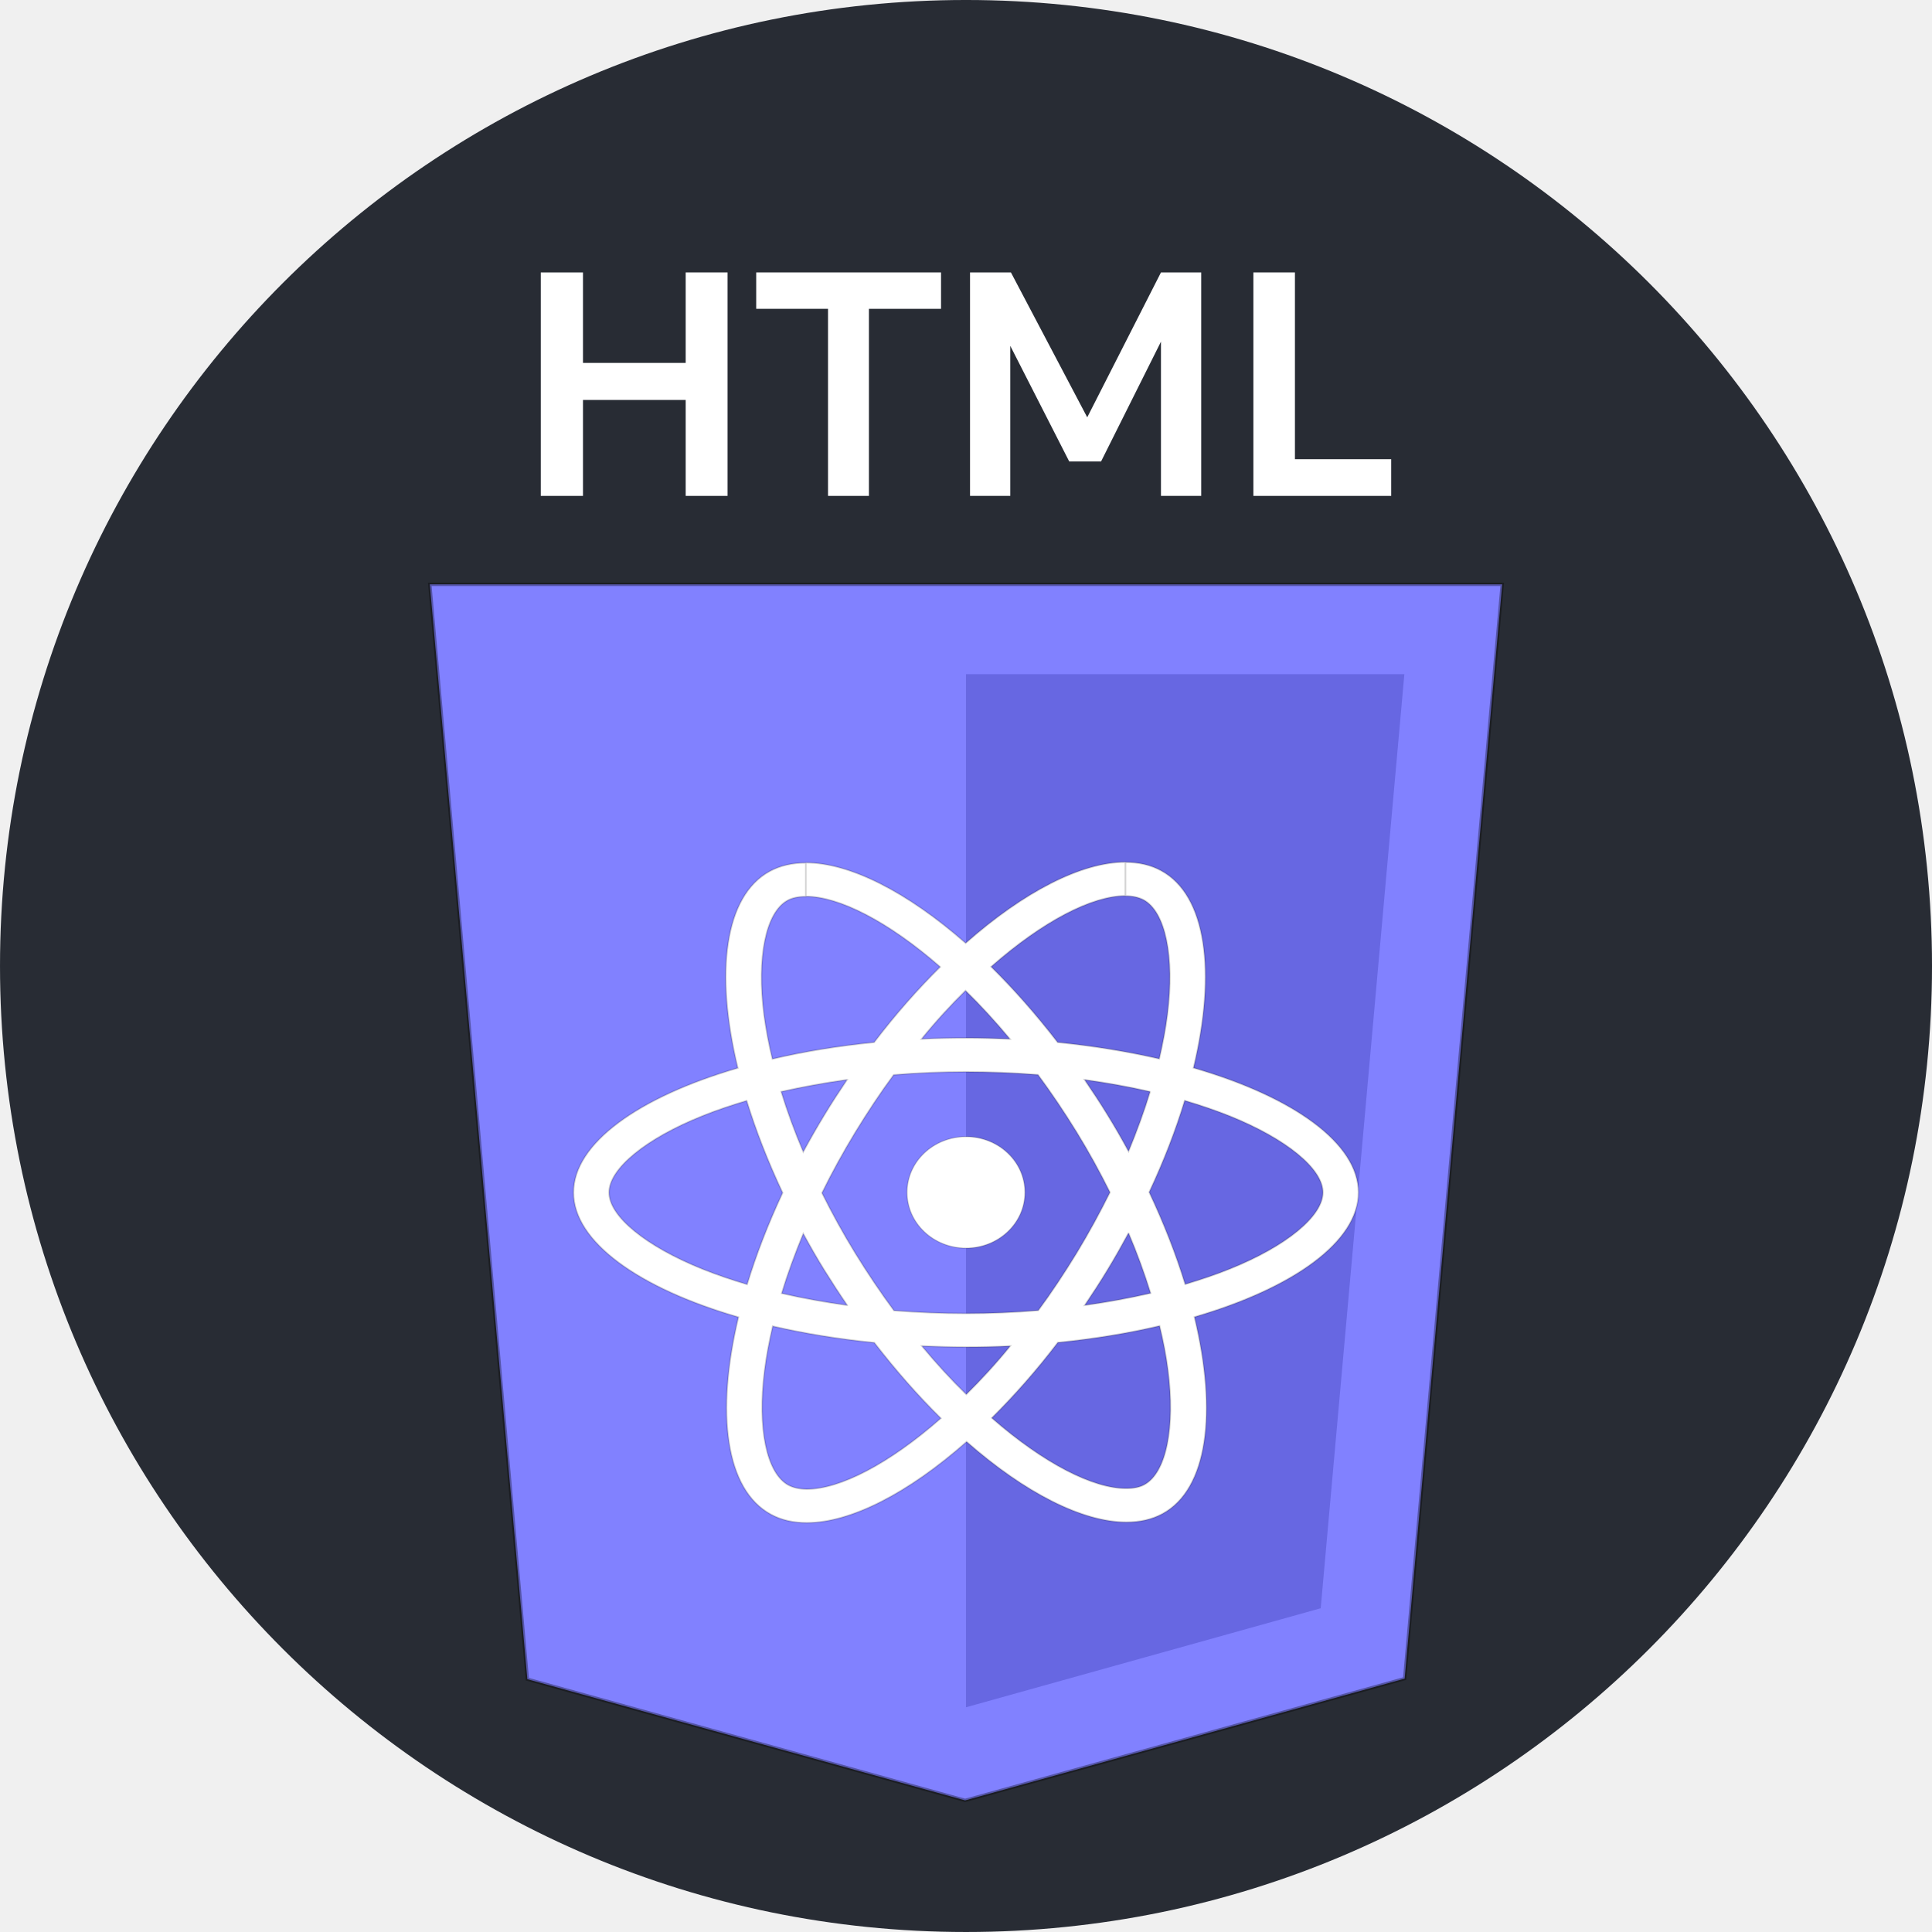
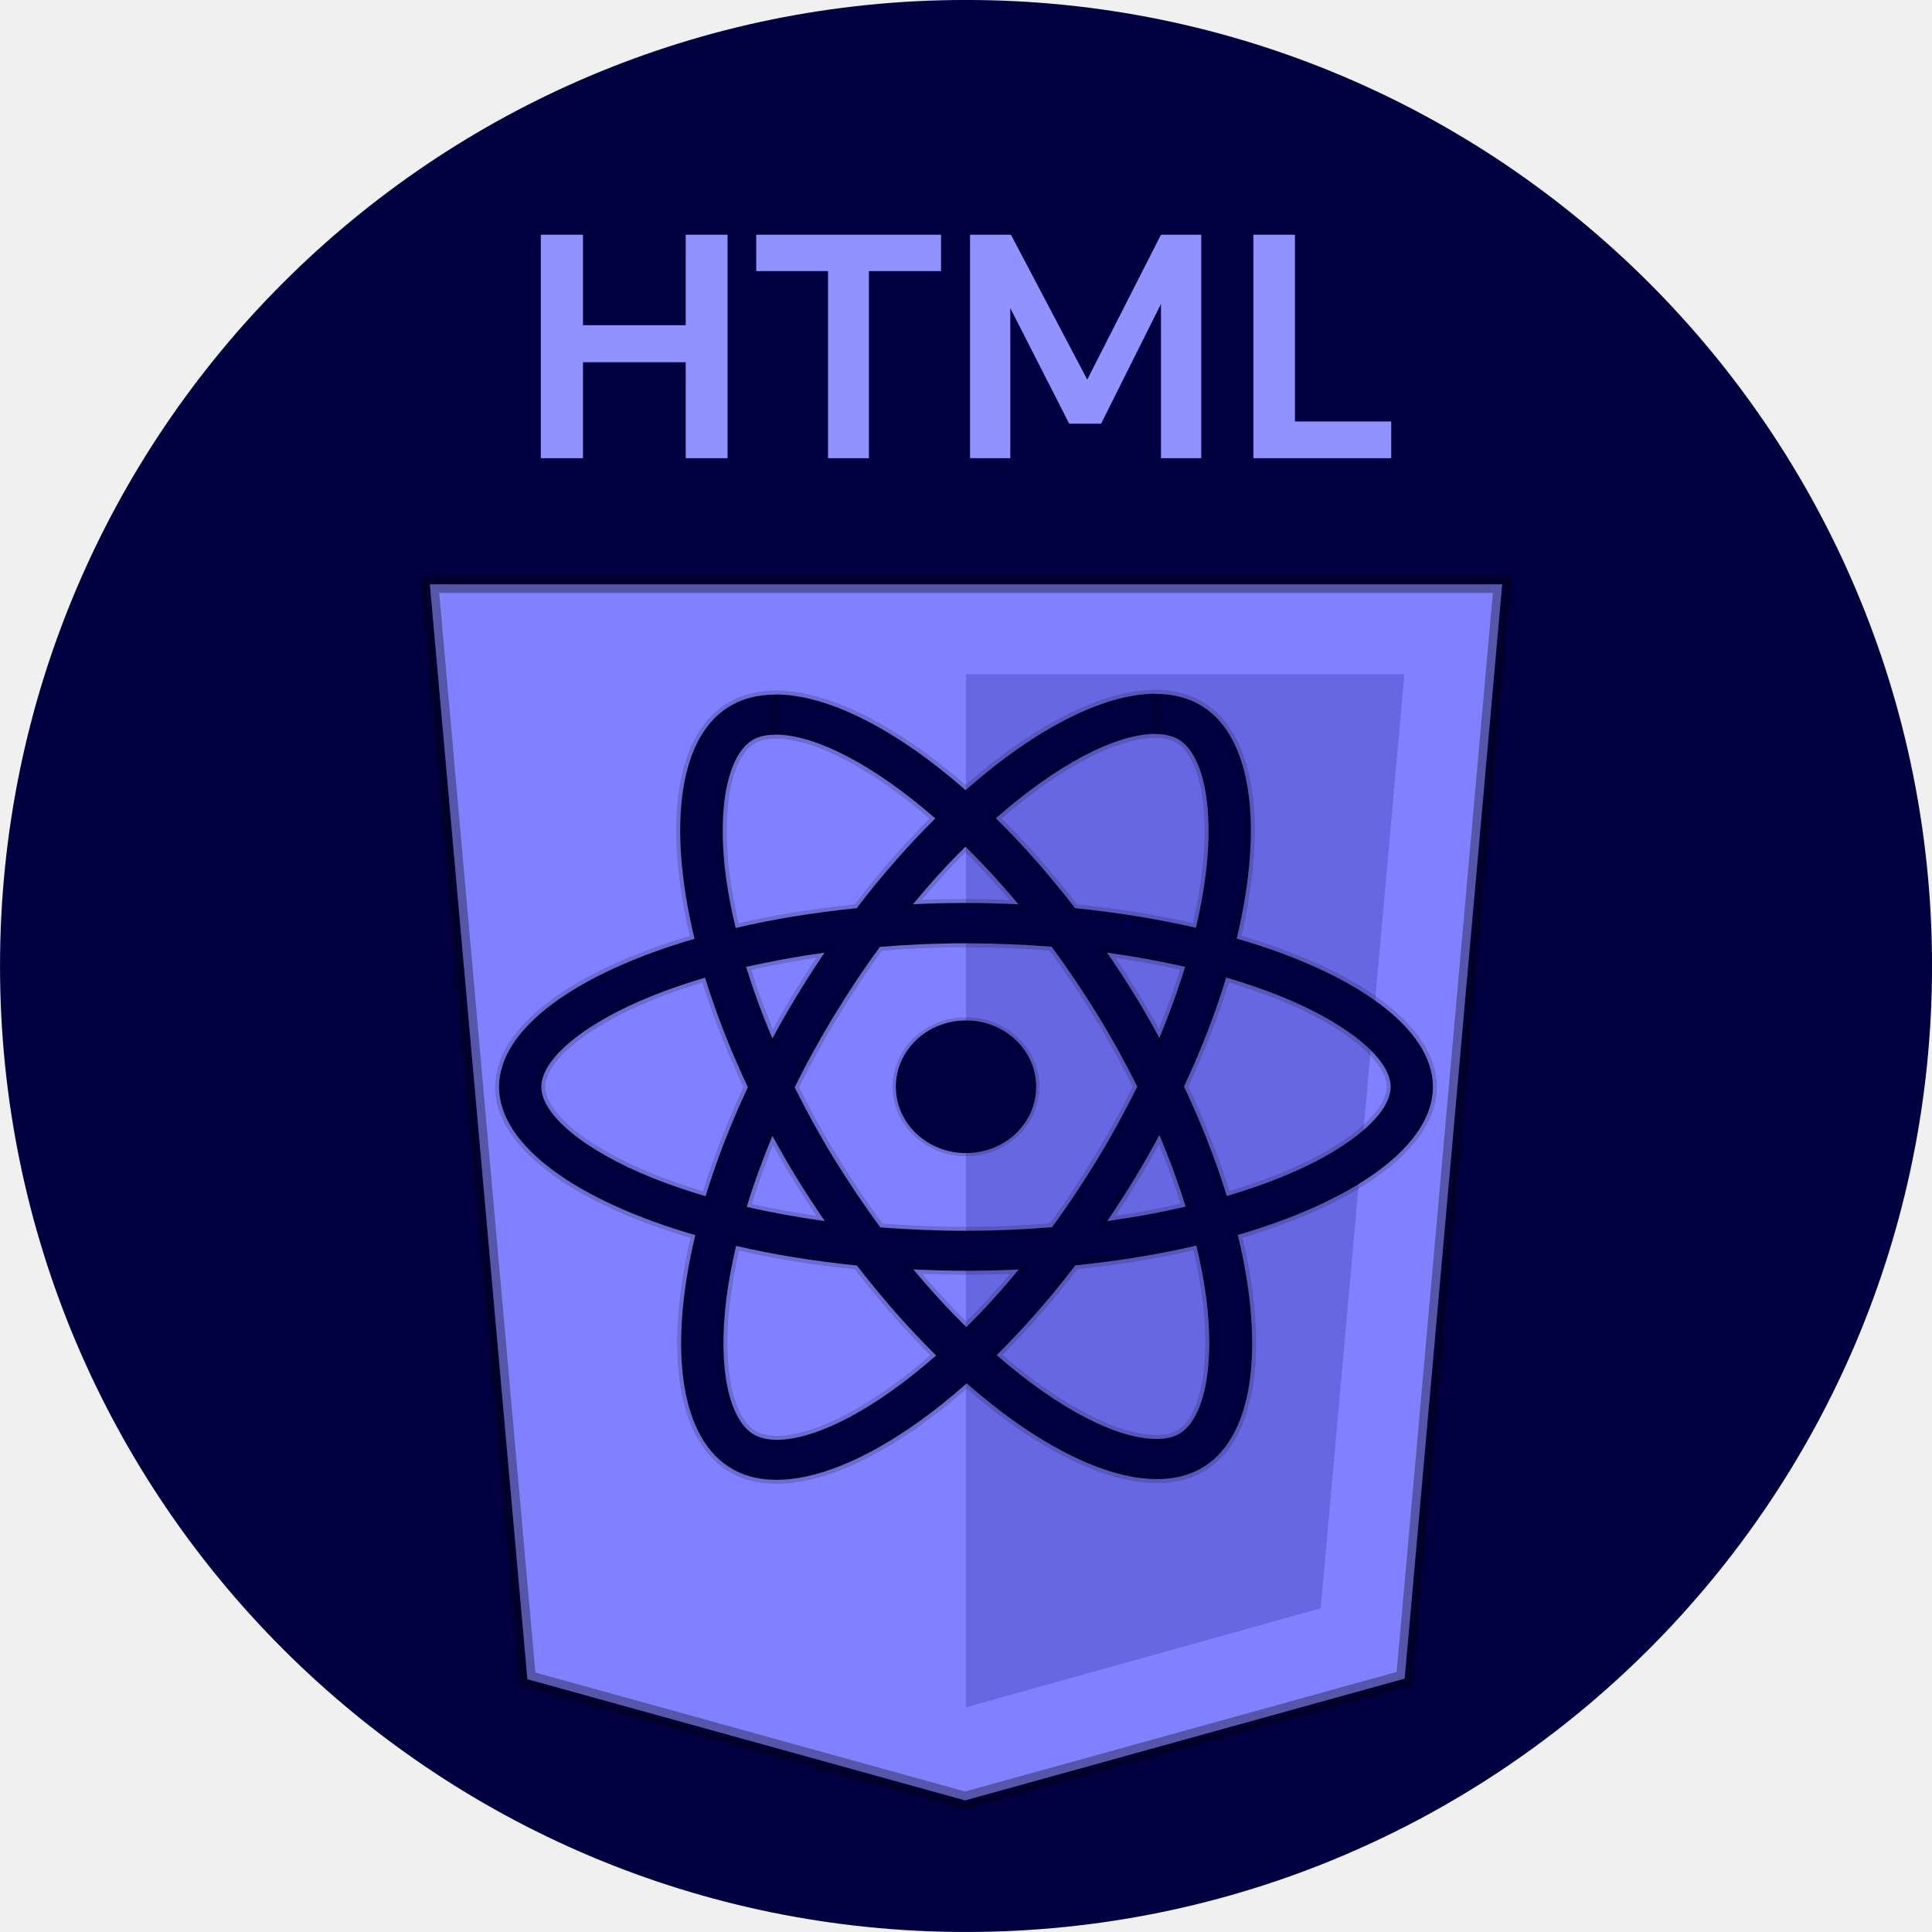
- <svg xmlns="http://www.w3.org/2000/svg" width="512" height="512" viewBox="0 0 135.467 135.467" version="1.1" id="svg8">
+ <svg xmlns="http://www.w3.org/2000/svg" width="100" height="100" viewBox="0 0 26.458 26.458" version="1.1" id="svg8">
  <defs id="defs2">
    <rect x="1144.682" y="269.221" width="61.45" height="133.128" id="rect2193" />
  </defs>
  <g style="display:inline" transform="translate(-46.84063,-4.555371)" id="layer1">
    <polygon fill="#61dafb" points="" id="polygon901" transform="matrix(0.1468945,0,0,0.1468945,43.15742,46.50747)" />
    <text xml:space="preserve" id="text2191" style="font-style:normal;font-weight:normal;font-size:40px;font-family:sans-serif;white-space:pre;shape-inside:url(#rect2193);fill:#000000;fill-opacity:1;stroke:none;" transform="matrix(0.2645833,0,0,0.2645833,-268.8167,18.44524)" />
    <polygon fill="#61dafb" points="" id="polygon905" transform="matrix(0.1468945,0,0,0.1468945,43.15742,46.50747)" />
-     <rect ry="135.467" rx="135.467" y="4.555" x="46.841" height="135.467" width="135.467" id="rect914" style="font-style:normal;font-variant:normal;font-weight:normal;font-stretch:normal;font-size:25.4px;font-family:'Source Code Pro';-inkscape-font-specification:'Source Code Pro';fill:#282c34;fill-opacity:1;stroke:#7b8080;stroke-width:0.5;stroke-dasharray:0, 5.5" />
+     <rect ry="26.458" rx="26.458" y="4.555" x="46.841" height="26.458" width="26.458" id="rect914" style="font-style:normal;font-variant:normal;font-weight:normal;font-stretch:normal;font-size:25.4px;font-family:'Source Code Pro';-inkscape-font-specification:'Source Code Pro';fill:#000040;fill-opacity:1;stroke:#7b8080;stroke-width:0.5;stroke-dasharray:0, 5.5" />
  </g>
  <g style="display:inline" id="layer3">
-     <g transform="translate(0,-5.291667)" id="g2581">
-       <g style="stroke-width:1;stroke-miterlimit:4;stroke-dasharray:none" id="g2095" transform="matrix(0.7833327,0,0,0.7833327,-14.51661,18.14984)">
-         <path fill="#e44d26" d="m 104.921,144.741 39.344,-10.901 8.731,-97.949 H 57.005 l 8.731,98.002 z" id="path925" style="fill:#8181ff;fill-opacity:1;stroke:#000000;stroke-width:0.3;stroke-miterlimit:4;stroke-dasharray:none;stroke-opacity:0.337" />
-         <path fill="#f16529" d="M 105,136.407 V 43.935 h 39.238 L 136.75,127.543" id="path927" style="fill:#000075;fill-opacity:0.204;stroke-width:1;stroke-miterlimit:4;stroke-dasharray:none" />
+     <g transform="matrix(0.1953125,0,0,0.1953125,-1.9075966e-7,-1.033529)" id="g2581" style="stroke-width:5.12">
+       <g style="stroke-width:5.12;stroke-miterlimit:4;stroke-dasharray:none" id="g2095" transform="matrix(0.7833327,0,0,0.7833327,-14.51661,18.14984)">
+         <path fill="#e44d26" d="m 104.921,144.741 39.344,-10.901 8.731,-97.949 H 57.005 l 8.731,98.002 z" id="path925" style="fill:#8181ff;fill-opacity:1;stroke:#000000;stroke-width:1.536;stroke-miterlimit:4;stroke-dasharray:none;stroke-opacity:0.337" />
+         <path fill="#f16529" d="M 105,136.407 V 43.935 h 39.238 L 136.75,127.543" id="path927" style="fill:#000075;fill-opacity:0.204;stroke-width:5.12;stroke-miterlimit:4;stroke-dasharray:none" />
      </g>
-       <g style="stroke:#000000;stroke-opacity:0.169" transform="matrix(1.009301,0,0,1.009301,-45.74283,-2.259456)" id="g2280">
-         <g id="g852">
-           <path id="path899" d="m 139.695,90.325 c 0,-3.414 -4.524,-6.65 -11.459,-8.657 1.601,-6.682 0.889,-11.997 -2.245,-13.699 -0.722,-0.399 -1.567,-0.588 -2.49,-0.588 v 2.343 c 0.511,0 0.923,0.095 1.267,0.273 1.512,0.819 2.167,3.94 1.656,7.953 -0.122,0.988 -0.322,2.028 -0.567,3.089 -2.179,-0.504 -4.557,-0.893 -7.058,-1.145 -1.501,-1.944 -3.057,-3.708 -4.624,-5.253 3.623,-3.183 7.025,-4.927 9.336,-4.927 v -2.343 c 0,0 0,0 0,0 -3.057,0 -7.058,2.059 -11.104,5.631 -4.046,-3.551 -8.047,-5.589 -11.104,-5.589 v 2.343 c 2.301,0 5.713,1.733 9.336,4.896 -1.556,1.544 -3.112,3.299 -4.59,5.242 -2.512,0.252 -4.891,0.641 -7.069,1.156 -0.256,-1.051 -0.445,-2.07 -0.578,-3.047 -0.522,-4.013 0.122,-7.133 1.623,-7.963 0.333,-0.189 0.767,-0.273 1.278,-0.273 v -2.343 c 0,0 0,0 0,0 -0.934,0 -1.778,0.189 -2.512,0.588 -3.123,1.702 -3.824,7.007 -2.212,13.668 -6.913,2.017 -11.415,5.242 -11.415,8.646 0,3.414 4.524,6.65 11.459,8.657 -1.601,6.682 -0.889,11.997 2.245,13.699 0.722,0.399 1.567,0.588 2.501,0.588 3.057,0 7.058,-2.059 11.104,-5.631 4.046,3.551 8.047,5.589 11.104,5.589 0.934,0 1.778,-0.189 2.512,-0.588 3.123,-1.702 3.824,-7.007 2.212,-13.668 6.891,-2.007 11.393,-5.242 11.393,-8.646 z m -14.472,-7.007 c -0.411,1.355 -0.923,2.752 -1.5,4.15 -0.456,-0.84 -0.934,-1.681 -1.456,-2.521 -0.511,-0.84 -1.056,-1.66 -1.601,-2.458 1.578,0.221 3.101,0.494 4.557,0.83 z m -5.091,11.189 c -0.867,1.418 -1.756,2.763 -2.679,4.013 -1.656,0.137 -3.334,0.21 -5.024,0.21 -1.678,0 -3.357,-0.074 -5.002,-0.2 -0.923,-1.25 -1.823,-2.584 -2.69,-3.992 -0.845,-1.376 -1.612,-2.773 -2.312,-4.181 0.689,-1.408 1.467,-2.816 2.301,-4.192 0.867,-1.418 1.756,-2.763 2.679,-4.013 1.656,-0.137 3.334,-0.21 5.024,-0.21 1.678,0 3.357,0.074 5.002,0.2 0.923,1.25 1.823,2.584 2.69,3.992 0.845,1.376 1.612,2.773 2.312,4.181 -0.7,1.408 -1.467,2.816 -2.301,4.192 z m 3.59,-1.366 c 0.6,1.408 1.111,2.816 1.534,4.181 -1.456,0.336 -2.99,0.62 -4.579,0.84 0.545,-0.809 1.089,-1.639 1.601,-2.49 0.511,-0.84 0.989,-1.691 1.445,-2.532 z m -11.271,11.21 c -1.034,-1.009 -2.067,-2.133 -3.09,-3.362 1,0.042 2.023,0.073 3.057,0.073 1.045,0 2.078,-0.021 3.09,-0.073 -1,1.229 -2.034,2.353 -3.057,3.362 z m -8.269,-6.188 c -1.578,-0.221 -3.101,-0.494 -4.557,-0.83 0.411,-1.355 0.923,-2.752 1.501,-4.15 0.456,0.84 0.934,1.681 1.456,2.521 0.522,0.84 1.056,1.66 1.601,2.458 z m 8.214,-21.862 c 1.034,1.009 2.067,2.133 3.09,3.362 -1,-0.042 -2.023,-0.074 -3.057,-0.074 -1.045,0 -2.078,0.021 -3.09,0.074 1,-1.229 2.034,-2.353 3.057,-3.362 z m -8.225,6.188 c -0.545,0.809 -1.089,1.639 -1.601,2.49 -0.511,0.84 -0.989,1.681 -1.445,2.521 -0.6,-1.408 -1.111,-2.816 -1.534,-4.181 1.456,-0.326 2.99,-0.609 4.579,-0.83 z M 94.113,95.641 C 90.178,94.054 87.633,91.974 87.633,90.325 c 0,-1.649 2.545,-3.74 6.48,-5.316 0.956,-0.389 2.001,-0.735 3.079,-1.061 0.634,2.059 1.467,4.202 2.501,6.398 -1.023,2.185 -1.845,4.318 -2.468,6.366 -1.1,-0.326 -2.145,-0.683 -3.112,-1.072 z m 5.98,15.013 c -1.512,-0.819 -2.167,-3.94 -1.656,-7.953 0.122,-0.988 0.322,-2.028 0.567,-3.089 2.179,0.504 4.557,0.893 7.058,1.145 1.501,1.944 3.057,3.708 4.624,5.253 -3.623,3.183 -7.025,4.927 -9.336,4.927 -0.5,-0.011 -0.923,-0.105 -1.256,-0.284 z m 26.365,-8.005 c 0.522,4.013 -0.122,7.133 -1.623,7.963 -0.333,0.189 -0.767,0.273 -1.278,0.273 -2.301,0 -5.713,-1.733 -9.337,-4.896 1.556,-1.544 3.112,-3.299 4.59,-5.242 2.512,-0.252 4.891,-0.641 7.069,-1.156 0.256,1.061 0.456,2.08 0.578,3.057 z m 4.279,-7.007 c -0.956,0.389 -2.001,0.735 -3.079,1.061 -0.634,-2.059 -1.467,-4.202 -2.501,-6.398 1.023,-2.185 1.845,-4.318 2.467,-6.366 1.1,0.326 2.145,0.683 3.123,1.072 3.935,1.586 6.48,3.666 6.48,5.316 -0.011,1.649 -2.556,3.74 -6.491,5.316 z" fill="#61dafb" style="fill:#ffffff;fill-opacity:1;stroke:#000000;stroke-width:0.108;stroke-miterlimit:4;stroke-dasharray:none;stroke-opacity:0.169" />
-           <ellipse ry="3.872" rx="4.096" style="fill:#ffffff;fill-opacity:1;stroke:#000000;stroke-width:0.087;stroke-opacity:0.169" id="circle903" cy="90.319" cx="112.43" fill="#61dafb" />
+       <g style="stroke:#000000;stroke-width:4.303;stroke-opacity:0.169" transform="matrix(1.200779,0,0,1.20085,-67.51318,-27.50997)" id="g2280">
+         <g id="g852" style="stroke-width:4.303">
+           <g id="g853" transform="translate(0,7.050562)" style="stroke-width:4.303">
+             <path id="path899" d="m 139.897,83.725 c 0,-3.414 -4.524,-6.65 -11.459,-8.657 1.601,-6.682 0.889,-11.997 -2.245,-13.699 -0.722,-0.399 -1.567,-0.588 -2.49,-0.588 v 2.343 c 0.511,0 0.923,0.095 1.267,0.273 1.512,0.819 2.167,3.94 1.656,7.953 -0.122,0.988 -0.322,2.028 -0.567,3.089 -2.179,-0.504 -4.557,-0.893 -7.058,-1.145 -1.501,-1.944 -3.057,-3.708 -4.624,-5.253 3.623,-3.183 7.025,-4.927 9.336,-4.927 v -2.343 c 0,0 0,0 0,0 -3.057,0 -7.058,2.059 -11.104,5.631 -4.046,-3.551 -8.047,-5.589 -11.104,-5.589 v 2.343 c 2.301,0 5.713,1.733 9.336,4.896 -1.556,1.544 -3.112,3.299 -4.59,5.242 -2.512,0.252 -4.891,0.641 -7.069,1.156 -0.256,-1.051 -0.445,-2.07 -0.578,-3.047 -0.522,-4.013 0.122,-7.133 1.623,-7.963 0.333,-0.189 0.767,-0.273 1.278,-0.273 v -2.343 c 0,0 0,0 0,0 -0.934,0 -1.778,0.189 -2.512,0.588 -3.123,1.702 -3.824,7.007 -2.212,13.668 -6.913,2.017 -11.415,5.242 -11.415,8.646 0,3.414 4.524,6.65 11.459,8.657 -1.601,6.682 -0.889,11.997 2.245,13.699 0.722,0.399 1.567,0.588 2.501,0.588 3.057,0 7.058,-2.059 11.104,-5.631 4.046,3.551 8.047,5.589 11.104,5.589 0.934,0 1.778,-0.189 2.512,-0.588 3.123,-1.702 3.824,-7.007 2.212,-13.668 6.891,-2.007 11.393,-5.242 11.393,-8.646 z m -14.472,-7.007 c -0.411,1.355 -0.923,2.752 -1.5,4.15 -0.456,-0.84 -0.934,-1.681 -1.456,-2.521 -0.511,-0.84 -1.056,-1.66 -1.601,-2.458 1.578,0.221 3.101,0.494 4.557,0.83 z m -5.091,11.189 c -0.867,1.418 -1.756,2.763 -2.679,4.013 -1.656,0.137 -3.334,0.21 -5.024,0.21 -1.678,0 -3.357,-0.074 -5.002,-0.2 -0.923,-1.25 -1.823,-2.584 -2.69,-3.992 -0.845,-1.376 -1.612,-2.773 -2.312,-4.181 0.689,-1.408 1.467,-2.816 2.301,-4.192 0.867,-1.418 1.756,-2.763 2.679,-4.013 1.656,-0.137 3.334,-0.21 5.024,-0.21 1.678,0 3.357,0.074 5.002,0.2 0.923,1.25 1.823,2.584 2.69,3.992 0.845,1.376 1.612,2.773 2.312,4.181 -0.7,1.408 -1.467,2.816 -2.301,4.192 z m 3.59,-1.366 c 0.6,1.408 1.111,2.816 1.534,4.181 -1.456,0.336 -2.99,0.62 -4.579,0.84 0.545,-0.809 1.089,-1.639 1.601,-2.49 0.511,-0.84 0.989,-1.691 1.445,-2.532 z m -11.271,11.21 c -1.034,-1.009 -2.067,-2.133 -3.09,-3.362 1,0.042 2.023,0.073 3.057,0.073 1.045,0 2.078,-0.021 3.09,-0.073 -1,1.229 -2.034,2.353 -3.057,3.362 z m -8.269,-6.188 c -1.578,-0.221 -3.101,-0.494 -4.557,-0.83 0.411,-1.355 0.923,-2.752 1.501,-4.15 0.456,0.84 0.934,1.681 1.456,2.521 0.522,0.84 1.056,1.66 1.601,2.458 z m 8.214,-21.862 c 1.034,1.009 2.067,2.133 3.09,3.362 -1,-0.042 -2.023,-0.074 -3.057,-0.074 -1.045,0 -2.078,0.021 -3.09,0.074 1,-1.229 2.034,-2.353 3.057,-3.362 z m -8.225,6.188 c -0.545,0.809 -1.089,1.639 -1.601,2.49 -0.511,0.84 -0.989,1.681 -1.445,2.521 -0.6,-1.408 -1.111,-2.816 -1.534,-4.181 1.456,-0.326 2.99,-0.609 4.579,-0.83 z M 94.315,89.041 c -3.935,-1.586 -6.48,-3.666 -6.48,-5.316 0,-1.649 2.545,-3.74 6.48,-5.316 0.956,-0.389 2.001,-0.735 3.079,-1.061 0.634,2.059 1.467,4.202 2.501,6.398 -1.023,2.185 -1.845,4.318 -2.468,6.366 -1.1,-0.326 -2.145,-0.683 -3.112,-1.072 z m 5.98,15.013 c -1.512,-0.819 -2.167,-3.94 -1.656,-7.953 0.122,-0.988 0.322,-2.028 0.567,-3.089 2.179,0.504 4.557,0.893 7.058,1.145 1.501,1.944 3.057,3.708 4.624,5.253 -3.623,3.183 -7.025,4.927 -9.336,4.927 -0.5,-0.011 -0.923,-0.105 -1.256,-0.284 z m 26.365,-8.005 c 0.522,4.013 -0.122,7.133 -1.623,7.963 -0.333,0.189 -0.767,0.273 -1.278,0.273 -2.301,0 -5.713,-1.733 -9.337,-4.896 1.556,-1.544 3.112,-3.299 4.59,-5.242 2.512,-0.252 4.891,-0.641 7.069,-1.156 0.256,1.061 0.456,2.08 0.578,3.057 z m 4.279,-7.007 c -0.956,0.389 -2.001,0.735 -3.079,1.061 -0.634,-2.059 -1.467,-4.202 -2.501,-6.398 1.023,-2.185 1.845,-4.318 2.467,-6.366 1.1,0.326 2.145,0.683 3.123,1.072 3.935,1.586 6.48,3.666 6.48,5.316 -0.011,1.649 -2.556,3.74 -6.491,5.316 z" fill="#61dafb" style="fill:#000040;fill-opacity:1;stroke:#000000;stroke-width:0.466;stroke-miterlimit:4;stroke-dasharray:none;stroke-opacity:0.169" />
+             <ellipse ry="3.872" rx="4.096" style="fill:#000040;fill-opacity:1;stroke:#000000;stroke-width:0.375;stroke-opacity:0.169" id="circle903" cy="83.72" cx="112.632" fill="#61dafb" />
+           </g>
        </g>
      </g>
    </g>
  </g>
  <g style="display:inline" id="layer4">
-     <g style="font-style:normal;font-variant:normal;font-weight:normal;font-stretch:normal;font-size:22.578px;font-family:'Emblema One';-inkscape-font-specification:'Emblema One';display:inline;fill:#ffffff;fill-opacity:1;stroke:none;stroke-width:0.07" id="text892" aria-label="HTML">
-       <path id="path2583" style="font-style:normal;font-variant:normal;font-weight:bold;font-stretch:normal;font-size:22.578px;font-family:'Segoe UI';-inkscape-font-specification:'Segoe UI';fill:#ffffff;fill-opacity:1;stroke-width:0.07" d="m 37.919,34.771 h 2.958 v -6.728 h 7.202 v 6.728 h 2.935 V 19.102 H 48.079 V 25.447 H 40.877 v -6.344 h -2.958 z" />
-       <path id="path2585" style="font-style:normal;font-variant:normal;font-weight:bold;font-stretch:normal;font-size:22.578px;font-family:'Segoe UI';-inkscape-font-specification:'Segoe UI';fill:#ffffff;fill-opacity:1;stroke-width:0.07" d="m 58.059,34.771 h 2.867 V 21.654 h 5.057 V 19.102 H 53.024 v 2.551 h 5.035 z" />
-       <path id="path2587" style="font-style:normal;font-variant:normal;font-weight:bold;font-stretch:normal;font-size:22.578px;font-family:'Segoe UI';-inkscape-font-specification:'Segoe UI';fill:#ffffff;fill-opacity:1;stroke-width:0.07" d="m 68.016,34.771 h 2.822 V 24.25 l 4.132,8.105 h 2.235 l 4.199,-8.399 v 10.815 h 2.822 V 19.102 H 81.404 L 76.234,29.262 70.883,19.102 h -2.867 z" />
-       <path id="path2589" style="font-style:normal;font-variant:normal;font-weight:bold;font-stretch:normal;font-size:22.578px;font-family:'Segoe UI';-inkscape-font-specification:'Segoe UI';fill:#ffffff;fill-opacity:1;stroke-width:0.07" d="m 87.884,34.771 h 9.663 V 32.198 H 90.797 V 19.102 h -2.913 z" />
+     <g style="font-style:normal;font-variant:normal;font-weight:normal;font-stretch:normal;font-size:22.578px;font-family:'Emblema One';-inkscape-font-specification:'Emblema One';display:inline;fill:#ffffff;fill-opacity:1;stroke:none;stroke-width:0.358" id="text892" aria-label="HTML" transform="scale(0.1953125)">
+       <path id="path2583" style="font-style:normal;font-variant:normal;font-weight:bold;font-stretch:normal;font-size:22.578px;font-family:'Segoe UI';-inkscape-font-specification:'Segoe UI';fill:#9191ff;fill-opacity:1;stroke-width:0.358" d="m 37.919,32.126 h 2.958 v -6.728 h 7.202 v 6.728 h 2.935 V 16.457 h -2.935 v 6.344 H 40.877 v -6.344 h -2.958 z" />
+       <path id="path2585" style="font-style:normal;font-variant:normal;font-weight:bold;font-stretch:normal;font-size:22.578px;font-family:'Segoe UI';-inkscape-font-specification:'Segoe UI';fill:#9191ff;fill-opacity:1;stroke-width:0.358" d="m 58.059,32.126 h 2.867 V 19.008 h 5.057 V 16.457 H 53.024 v 2.551 h 5.035 z" />
+       <path id="path2587" style="font-style:normal;font-variant:normal;font-weight:bold;font-stretch:normal;font-size:22.578px;font-family:'Segoe UI';-inkscape-font-specification:'Segoe UI';fill:#9191ff;fill-opacity:1;stroke-width:0.358" d="m 68.016,32.126 h 2.822 V 21.604 l 4.132,8.105 h 2.235 l 4.199,-8.399 v 10.815 h 2.822 V 16.457 H 81.404 L 76.234,26.617 70.883,16.457 h -2.867 z" />
+       <path id="path2589" style="font-style:normal;font-variant:normal;font-weight:bold;font-stretch:normal;font-size:22.578px;font-family:'Segoe UI';-inkscape-font-specification:'Segoe UI';fill:#9191ff;fill-opacity:1;stroke-width:0.358" d="m 87.884,32.126 h 9.663 V 29.552 H 90.797 V 16.457 h -2.913 z" />
    </g>
  </g>
</svg>
